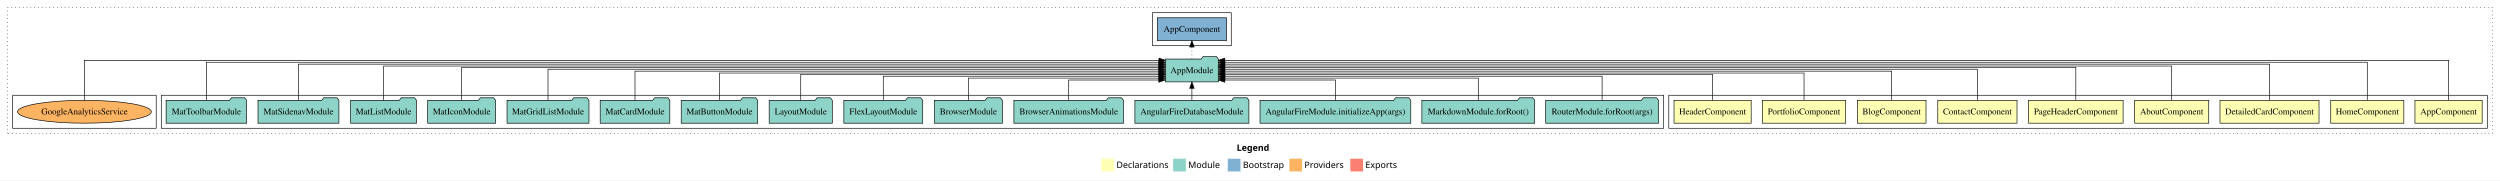
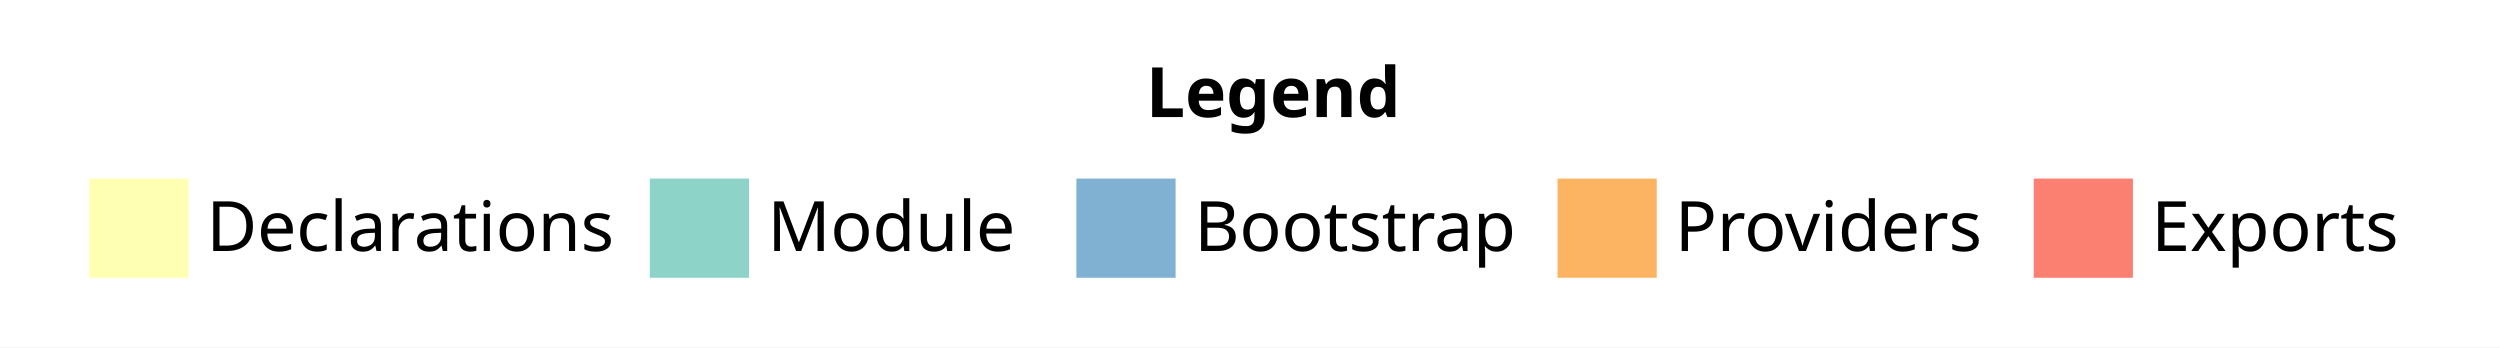
- <svg xmlns="http://www.w3.org/2000/svg" width="3937pt" height="284pt" viewBox="0.00 0.00 3937.00 284.00">
-   <g id="graph0" class="graph" transform="scale(1 1) rotate(0) translate(4 280)">
-     <polygon fill="#ffffff" stroke="transparent" points="-4,4 -4,-280 3933,-280 3933,4 -4,4" />
-     <text text-anchor="start" x="1943.509" y="-42.4" font-family="sans-serif" font-weight="bold" font-size="14.00" fill="#000000">Legend</text>
-     <polygon fill="#ffffb3" stroke="transparent" points="1730.5,-10 1730.5,-30 1750.5,-30 1750.5,-10 1730.5,-10" />
-     <text text-anchor="start" x="1754.129" y="-15.4" font-family="sans-serif" font-size="14.00" fill="#000000">  Declarations</text>
-     <polygon fill="#8dd3c7" stroke="transparent" points="1843.5,-10 1843.5,-30 1863.5,-30 1863.5,-10 1843.5,-10" />
-     <text text-anchor="start" x="1867.225" y="-15.4" font-family="sans-serif" font-size="14.00" fill="#000000">  Module</text>
-     <polygon fill="#80b1d3" stroke="transparent" points="1929.5,-10 1929.5,-30 1949.5,-30 1949.5,-10 1929.5,-10" />
-     <text text-anchor="start" x="1953.281" y="-15.4" font-family="sans-serif" font-size="14.00" fill="#000000">  Bootstrap</text>
-     <polygon fill="#fdb462" stroke="transparent" points="2026.5,-10 2026.5,-30 2046.5,-30 2046.5,-10 2026.5,-10" />
-     <text text-anchor="start" x="2050.173" y="-15.4" font-family="sans-serif" font-size="14.00" fill="#000000">  Providers</text>
-     <polygon fill="#fb8072" stroke="transparent" points="2122.5,-10 2122.5,-30 2142.5,-30 2142.5,-10 2122.5,-10" />
-     <text text-anchor="start" x="2146.226" y="-15.4" font-family="sans-serif" font-size="14.00" fill="#000000">  Exports</text>
-     <g id="clust1" class="cluster">
-       <polygon fill="none" stroke="#000000" stroke-dasharray="1,5" points="8,-70 8,-268 3921,-268 3921,-70 8,-70" />
-     </g>
-     <g id="clust2" class="cluster">
-       <polygon fill="none" stroke="#000000" points="2624,-78 2624,-130 3913,-130 3913,-78 2624,-78" />
-     </g>
-     <g id="clust12" class="cluster">
-       <polygon fill="none" stroke="#000000" points="250,-78 250,-130 2616,-130 2616,-78 250,-78" />
-     </g>
-     <g id="clust14" class="cluster">
-       <polygon fill="none" stroke="#000000" points="1811,-208 1811,-260 1935,-260 1935,-208 1811,-208" />
-     </g>
-     <g id="clust15" class="cluster">
-       <polygon fill="none" stroke="#000000" points="16,-78 16,-130 242,-130 242,-78 16,-78" />
-     </g>
-     <g id="node1" class="node">
-       <polygon fill="#ffffb3" stroke="#000000" points="3904.94,-122 3799.06,-122 3799.06,-86 3904.94,-86 3904.94,-122" />
-       <text text-anchor="middle" x="3852" y="-99.8" font-family="Times,serif" font-size="14.00" fill="#000000">AppComponent</text>
-     </g>
-     <g id="node10" class="node">
-       <polygon fill="#8dd3c7" stroke="#000000" points="1914.657,-187 1911.657,-191 1890.657,-191 1887.657,-187 1831.343,-187 1831.343,-151 1914.657,-151 1914.657,-187" />
-       <text text-anchor="middle" x="1873" y="-164.8" font-family="Times,serif" font-size="14.00" fill="#000000">AppModule</text>
-     </g>
-     <g id="edge1" class="edge">
-       <path fill="none" stroke="#000000" d="M3852,-122.38C3852,-146.279 3852,-185 3852,-185 3852,-185 1924.791,-185 1924.791,-185" />
-       <polygon fill="#000000" stroke="#000000" points="1924.791,-181.5 1914.791,-185 1924.791,-188.5 1924.791,-181.5" />
-     </g>
-     <g id="node2" class="node">
-       <polygon fill="#ffffb3" stroke="#000000" points="3781.545,-122 3666.455,-122 3666.455,-86 3781.545,-86 3781.545,-122" />
-       <text text-anchor="middle" x="3724" y="-99.8" font-family="Times,serif" font-size="14.00" fill="#000000">HomeComponent</text>
-     </g>
-     <g id="edge2" class="edge">
-       <path fill="none" stroke="#000000" d="M3724,-122.091C3724,-145.133 3724,-182 3724,-182 3724,-182 1924.696,-182 1924.696,-182" />
-       <polygon fill="#000000" stroke="#000000" points="1924.696,-178.5 1914.696,-182 1924.696,-185.5 1924.696,-178.5" />
-     </g>
-     <g id="node3" class="node">
-       <polygon fill="#ffffb3" stroke="#000000" points="3647.966,-122 3492.034,-122 3492.034,-86 3647.966,-86 3647.966,-122" />
-       <text text-anchor="middle" x="3570" y="-99.8" font-family="Times,serif" font-size="14.00" fill="#000000">DetailedCardComponent</text>
-     </g>
-     <g id="edge3" class="edge">
-       <path fill="none" stroke="#000000" d="M3570,-122.155C3570,-144.352 3570,-179 3570,-179 3570,-179 1924.948,-179 1924.948,-179" />
-       <polygon fill="#000000" stroke="#000000" points="1924.949,-175.5 1914.948,-179 1924.948,-182.5 1924.949,-175.5" />
-     </g>
-     <g id="node4" class="node">
-       <polygon fill="#ffffb3" stroke="#000000" points="3474.33,-122 3357.67,-122 3357.67,-86 3474.33,-86 3474.33,-122" />
-       <text text-anchor="middle" x="3416" y="-99.8" font-family="Times,serif" font-size="14.00" fill="#000000">AboutComponent</text>
-     </g>
-     <g id="edge4" class="edge">
-       <path fill="none" stroke="#000000" d="M3416,-122.169C3416,-143.498 3416,-176 3416,-176 3416,-176 1924.671,-176 1924.671,-176" />
-       <polygon fill="#000000" stroke="#000000" points="1924.671,-172.5 1914.671,-176 1924.671,-179.5 1924.671,-172.5" />
-     </g>
-     <g id="node5" class="node">
-       <polygon fill="#ffffb3" stroke="#000000" points="3339.455,-122 3190.545,-122 3190.545,-86 3339.455,-86 3339.455,-122" />
-       <text text-anchor="middle" x="3265" y="-99.8" font-family="Times,serif" font-size="14.00" fill="#000000">PageHeaderComponent</text>
-     </g>
-     <g id="edge5" class="edge">
-       <path fill="none" stroke="#000000" d="M3265,-122.027C3265,-142.767 3265,-174 3265,-174 3265,-174 1924.66,-174 1924.66,-174" />
-       <polygon fill="#000000" stroke="#000000" points="1924.66,-170.5 1914.66,-174 1924.66,-177.5 1924.66,-170.5" />
-     </g>
-     <g id="node6" class="node">
-       <polygon fill="#ffffb3" stroke="#000000" points="3172.38,-122 3047.62,-122 3047.62,-86 3172.38,-86 3172.38,-122" />
-       <text text-anchor="middle" x="3110" y="-99.8" font-family="Times,serif" font-size="14.00" fill="#000000">ContactComponent</text>
-     </g>
-     <g id="edge6" class="edge">
-       <path fill="none" stroke="#000000" d="M3110,-122.308C3110,-142.145 3110,-171 3110,-171 3110,-171 1924.866,-171 1924.866,-171" />
-       <polygon fill="#000000" stroke="#000000" points="1924.866,-167.5 1914.866,-171 1924.866,-174.5 1924.866,-167.5" />
-     </g>
-     <g id="node7" class="node">
-       <polygon fill="#ffffb3" stroke="#000000" points="3029.061,-122 2920.939,-122 2920.939,-86 3029.061,-86 3029.061,-122" />
-       <text text-anchor="middle" x="2975" y="-99.8" font-family="Times,serif" font-size="14.00" fill="#000000">BlogComponent</text>
-     </g>
-     <g id="edge7" class="edge">
-       <path fill="none" stroke="#000000" d="M2975,-122.169C2975,-141.09 2975,-168 2975,-168 2975,-168 1924.854,-168 1924.854,-168" />
-       <polygon fill="#000000" stroke="#000000" points="1924.854,-164.5 1914.854,-168 1924.854,-171.5 1924.854,-164.5" />
-     </g>
-     <g id="node8" class="node">
-       <polygon fill="#ffffb3" stroke="#000000" points="2902.608,-122 2771.392,-122 2771.392,-86 2902.608,-86 2902.608,-122" />
-       <text text-anchor="middle" x="2837" y="-99.8" font-family="Times,serif" font-size="14.00" fill="#000000">PortfolioComponent</text>
-     </g>
-     <g id="edge8" class="edge">
-       <path fill="none" stroke="#000000" d="M2837,-122.302C2837,-140.27 2837,-165 2837,-165 2837,-165 1924.731,-165 1924.731,-165" />
-       <polygon fill="#000000" stroke="#000000" points="1924.731,-161.5 1914.731,-165 1924.731,-168.5 1924.731,-161.5" />
-     </g>
-     <g id="node9" class="node">
-       <polygon fill="#ffffb3" stroke="#000000" points="2753.744,-122 2632.256,-122 2632.256,-86 2753.744,-86 2753.744,-122" />
-       <text text-anchor="middle" x="2693" y="-99.8" font-family="Times,serif" font-size="14.00" fill="#000000">HeaderComponent</text>
-     </g>
-     <g id="edge9" class="edge">
-       <path fill="none" stroke="#000000" d="M2693,-122.022C2693,-139.373 2693,-163 2693,-163 2693,-163 1924.791,-163 1924.791,-163" />
-       <polygon fill="#000000" stroke="#000000" points="1924.791,-159.5 1914.791,-163 1924.791,-166.5 1924.791,-159.5" />
-     </g>
-     <g id="node26" class="node">
-       <polygon fill="#80b1d3" stroke="#000000" points="1927.439,-252 1818.561,-252 1818.561,-216 1927.439,-216 1927.439,-252" />
-       <text text-anchor="middle" x="1873" y="-229.8" font-family="Times,serif" font-size="14.00" fill="#000000">AppComponent </text>
-     </g>
-     <g id="edge25" class="edge">
-       <path fill="none" stroke="#000000" stroke-dasharray="1,5" d="M1873,-187.106C1873,-187.106 1873,-205.991 1873,-205.991" />
-       <polygon fill="#000000" stroke="#000000" points="1869.5,-205.991 1873,-215.991 1876.5,-205.991 1869.5,-205.991" />
-     </g>
-     <g id="node11" class="node">
-       <polygon fill="#8dd3c7" stroke="#000000" points="2607.842,-122 2604.842,-126 2583.842,-126 2580.842,-122 2430.158,-122 2430.158,-86 2607.842,-86 2607.842,-122" />
-       <text text-anchor="middle" x="2519" y="-99.8" font-family="Times,serif" font-size="14.00" fill="#000000">RouterModule.forRoot(args)</text>
-     </g>
-     <g id="edge10" class="edge">
-       <path fill="none" stroke="#000000" d="M2519,-122.027C2519,-138.398 2519,-160 2519,-160 2519,-160 1924.888,-160 1924.888,-160" />
-       <polygon fill="#000000" stroke="#000000" points="1924.888,-156.5 1914.888,-160 1924.888,-163.5 1924.888,-156.5" />
-     </g>
-     <g id="node12" class="node">
-       <polygon fill="#8dd3c7" stroke="#000000" points="2412.846,-122 2409.846,-126 2388.846,-126 2385.846,-122 2235.154,-122 2235.154,-86 2412.846,-86 2412.846,-122" />
-       <text text-anchor="middle" x="2324" y="-99.8" font-family="Times,serif" font-size="14.00" fill="#000000">MarkdownModule.forRoot()</text>
-     </g>
-     <g id="edge11" class="edge">
-       <path fill="none" stroke="#000000" d="M2324,-122.24C2324,-137.571 2324,-157 2324,-157 2324,-157 1925.024,-157 1925.024,-157" />
-       <polygon fill="#000000" stroke="#000000" points="1925.024,-153.5 1915.024,-157 1925.024,-160.5 1925.024,-153.5" />
-     </g>
-     <g id="node13" class="node">
-       <polygon fill="#8dd3c7" stroke="#000000" points="2217.706,-122 2214.706,-126 2193.706,-126 2190.706,-122 1980.294,-122 1980.294,-86 2217.706,-86 2217.706,-122" />
-       <text text-anchor="middle" x="2099" y="-99.8" font-family="Times,serif" font-size="14.00" fill="#000000">AngularFireModule.initializeApp(args)</text>
-     </g>
-     <g id="edge12" class="edge">
-       <path fill="none" stroke="#000000" d="M2099,-122.051C2099,-136.373 2099,-154 2099,-154 2099,-154 1924.715,-154 1924.715,-154" />
-       <polygon fill="#000000" stroke="#000000" points="1924.715,-150.5 1914.715,-154 1924.715,-157.5 1924.715,-150.5" />
-     </g>
-     <g id="node14" class="node">
-       <polygon fill="#8dd3c7" stroke="#000000" points="1962.771,-122 1959.771,-126 1938.771,-126 1935.771,-122 1783.229,-122 1783.229,-86 1962.771,-86 1962.771,-122" />
-       <text text-anchor="middle" x="1873" y="-99.8" font-family="Times,serif" font-size="14.00" fill="#000000">AngularFireDatabaseModule</text>
-     </g>
-     <g id="edge13" class="edge">
-       <path fill="none" stroke="#000000" d="M1873,-122.106C1873,-122.106 1873,-140.991 1873,-140.991" />
-       <polygon fill="#000000" stroke="#000000" points="1869.5,-140.991 1873,-150.991 1876.5,-140.991 1869.5,-140.991" />
-     </g>
-     <g id="node15" class="node">
-       <polygon fill="#8dd3c7" stroke="#000000" points="1765.302,-122 1762.302,-126 1741.302,-126 1738.302,-122 1592.698,-122 1592.698,-86 1765.302,-86 1765.302,-122" />
-       <text text-anchor="middle" x="1679" y="-99.8" font-family="Times,serif" font-size="14.00" fill="#000000">BrowserAnimationsModule</text>
-     </g>
-     <g id="edge14" class="edge">
-       <path fill="none" stroke="#000000" d="M1679,-122.051C1679,-136.373 1679,-154 1679,-154 1679,-154 1820.905,-154 1820.905,-154" />
-       <polygon fill="#000000" stroke="#000000" points="1820.905,-157.5 1830.905,-154 1820.905,-150.5 1820.905,-157.5" />
-     </g>
-     <g id="node16" class="node">
-       <polygon fill="#8dd3c7" stroke="#000000" points="1574.473,-122 1571.473,-126 1550.473,-126 1547.473,-122 1467.527,-122 1467.527,-86 1574.473,-86 1574.473,-122" />
-       <text text-anchor="middle" x="1521" y="-99.8" font-family="Times,serif" font-size="14.00" fill="#000000">BrowserModule</text>
-     </g>
-     <g id="edge15" class="edge">
-       <path fill="none" stroke="#000000" d="M1521,-122.24C1521,-137.571 1521,-157 1521,-157 1521,-157 1821.239,-157 1821.239,-157" />
-       <polygon fill="#000000" stroke="#000000" points="1821.239,-160.5 1831.239,-157 1821.239,-153.5 1821.239,-160.5" />
-     </g>
-     <g id="node17" class="node">
-       <polygon fill="#8dd3c7" stroke="#000000" points="1449.095,-122 1446.095,-126 1425.095,-126 1422.095,-122 1324.905,-122 1324.905,-86 1449.095,-86 1449.095,-122" />
-       <text text-anchor="middle" x="1387" y="-99.8" font-family="Times,serif" font-size="14.00" fill="#000000">FlexLayoutModule</text>
-     </g>
-     <g id="edge16" class="edge">
-       <path fill="none" stroke="#000000" d="M1387,-122.027C1387,-138.398 1387,-160 1387,-160 1387,-160 1821.143,-160 1821.143,-160" />
-       <polygon fill="#000000" stroke="#000000" points="1821.143,-163.5 1831.143,-160 1821.143,-156.5 1821.143,-163.5" />
-     </g>
-     <g id="node18" class="node">
-       <polygon fill="#8dd3c7" stroke="#000000" points="1306.708,-122 1303.708,-126 1282.708,-126 1279.708,-122 1207.292,-122 1207.292,-86 1306.708,-86 1306.708,-122" />
-       <text text-anchor="middle" x="1257" y="-99.8" font-family="Times,serif" font-size="14.00" fill="#000000">LayoutModule</text>
-     </g>
-     <g id="edge17" class="edge">
-       <path fill="none" stroke="#000000" d="M1257,-122.022C1257,-139.373 1257,-163 1257,-163 1257,-163 1821.144,-163 1821.144,-163" />
-       <polygon fill="#000000" stroke="#000000" points="1821.144,-166.5 1831.144,-163 1821.144,-159.5 1821.144,-166.5" />
-     </g>
-     <g id="node19" class="node">
-       <polygon fill="#8dd3c7" stroke="#000000" points="1189.218,-122 1186.218,-126 1165.218,-126 1162.218,-122 1068.782,-122 1068.782,-86 1189.218,-86 1189.218,-122" />
-       <text text-anchor="middle" x="1129" y="-99.8" font-family="Times,serif" font-size="14.00" fill="#000000">MatButtonModule</text>
-     </g>
-     <g id="edge18" class="edge">
-       <path fill="none" stroke="#000000" d="M1129,-122.302C1129,-140.27 1129,-165 1129,-165 1129,-165 1821.137,-165 1821.137,-165" />
-       <polygon fill="#000000" stroke="#000000" points="1821.137,-168.5 1831.137,-165 1821.137,-161.5 1821.137,-168.5" />
-     </g>
-     <g id="node20" class="node">
-       <polygon fill="#8dd3c7" stroke="#000000" points="1050.812,-122 1047.812,-126 1026.812,-126 1023.812,-122 941.188,-122 941.188,-86 1050.812,-86 1050.812,-122" />
-       <text text-anchor="middle" x="996" y="-99.8" font-family="Times,serif" font-size="14.00" fill="#000000">MatCardModule</text>
-     </g>
-     <g id="edge19" class="edge">
-       <path fill="none" stroke="#000000" d="M996,-122.169C996,-141.09 996,-168 996,-168 996,-168 1821.291,-168 1821.291,-168" />
-       <polygon fill="#000000" stroke="#000000" points="1821.291,-171.5 1831.291,-168 1821.29,-164.5 1821.291,-171.5" />
-     </g>
-     <g id="node21" class="node">
-       <polygon fill="#8dd3c7" stroke="#000000" points="923.537,-122 920.537,-126 899.537,-126 896.537,-122 794.463,-122 794.463,-86 923.537,-86 923.537,-122" />
-       <text text-anchor="middle" x="859" y="-99.8" font-family="Times,serif" font-size="14.00" fill="#000000">MatGridListModule</text>
-     </g>
-     <g id="edge20" class="edge">
-       <path fill="none" stroke="#000000" d="M859,-122.308C859,-142.145 859,-171 859,-171 859,-171 1821.041,-171 1821.041,-171" />
-       <polygon fill="#000000" stroke="#000000" points="1821.041,-174.5 1831.041,-171 1821.041,-167.5 1821.041,-174.5" />
-     </g>
-     <g id="node22" class="node">
-       <polygon fill="#8dd3c7" stroke="#000000" points="776.475,-122 773.475,-126 752.475,-126 749.475,-122 669.525,-122 669.525,-86 776.475,-86 776.475,-122" />
-       <text text-anchor="middle" x="723" y="-99.8" font-family="Times,serif" font-size="14.00" fill="#000000">MatIconModule</text>
-     </g>
-     <g id="edge21" class="edge">
-       <path fill="none" stroke="#000000" d="M723,-122.027C723,-142.767 723,-174 723,-174 723,-174 1821.05,-174 1821.05,-174" />
-       <polygon fill="#000000" stroke="#000000" points="1821.05,-177.5 1831.05,-174 1821.05,-170.5 1821.05,-177.5" />
-     </g>
-     <g id="node23" class="node">
-       <polygon fill="#8dd3c7" stroke="#000000" points="651.878,-122 648.878,-126 627.878,-126 624.878,-122 548.122,-122 548.122,-86 651.878,-86 651.878,-122" />
-       <text text-anchor="middle" x="600" y="-99.8" font-family="Times,serif" font-size="14.00" fill="#000000">MatListModule</text>
-     </g>
-     <g id="edge22" class="edge">
-       <path fill="none" stroke="#000000" d="M600,-122.169C600,-143.498 600,-176 600,-176 600,-176 1821.008,-176 1821.008,-176" />
-       <polygon fill="#000000" stroke="#000000" points="1821.008,-179.5 1831.008,-176 1821.008,-172.5 1821.008,-179.5" />
-     </g>
-     <g id="node24" class="node">
-       <polygon fill="#8dd3c7" stroke="#000000" points="529.702,-122 526.702,-126 505.702,-126 502.702,-122 402.298,-122 402.298,-86 529.702,-86 529.702,-122" />
-       <text text-anchor="middle" x="466" y="-99.8" font-family="Times,serif" font-size="14.00" fill="#000000">MatSidenavModule</text>
-     </g>
-     <g id="edge23" class="edge">
-       <path fill="none" stroke="#000000" d="M466,-122.155C466,-144.352 466,-179 466,-179 466,-179 1821.273,-179 1821.273,-179" />
-       <polygon fill="#000000" stroke="#000000" points="1821.273,-182.5 1831.273,-179 1821.273,-175.5 1821.273,-182.5" />
-     </g>
-     <g id="node25" class="node">
-       <polygon fill="#8dd3c7" stroke="#000000" points="384.419,-122 381.419,-126 360.419,-126 357.419,-122 257.581,-122 257.581,-86 384.419,-86 384.419,-122" />
-       <text text-anchor="middle" x="321" y="-99.8" font-family="Times,serif" font-size="14.00" fill="#000000">MatToolbarModule</text>
-     </g>
-     <g id="edge24" class="edge">
-       <path fill="none" stroke="#000000" d="M321,-122.091C321,-145.133 321,-182 321,-182 321,-182 1821.086,-182 1821.086,-182" />
-       <polygon fill="#000000" stroke="#000000" points="1821.086,-185.5 1831.086,-182 1821.086,-178.5 1821.086,-185.5" />
-     </g>
-     <g id="node27" class="node">
-       <ellipse fill="#fdb462" stroke="#000000" cx="129" cy="-104" rx="105.355" ry="18" />
-       <text text-anchor="middle" x="129" y="-99.8" font-family="Times,serif" font-size="14.00" fill="#000000">GoogleAnalyticsService</text>
-     </g>
-     <g id="edge26" class="edge">
-       <path fill="none" stroke="#000000" d="M129,-122.38C129,-146.279 129,-185 129,-185 129,-185 1821.183,-185 1821.183,-185" />
-       <polygon fill="#000000" stroke="#000000" points="1821.183,-188.5 1831.183,-185 1821.183,-181.5 1821.183,-188.5" />
-     </g>
+ <svg xmlns="http://www.w3.org/2000/svg" width="504pt" height="70pt" viewBox="0.00 0.00 504.00 70.00">
+   <g id="graph0" class="graph" transform="scale(1 1) rotate(0) translate(4 66)">
+     <polygon fill="#ffffff" stroke="transparent" points="-4,4 -4,-66 500,-66 500,4 -4,4" />
+     <text text-anchor="start" x="227.009" y="-42.4" font-family="sans-serif" font-weight="bold" font-size="14.00" fill="#000000">Legend</text>
+     <polygon fill="#ffffb3" stroke="transparent" points="14,-10 14,-30 34,-30 34,-10 14,-10" />
+     <text text-anchor="start" x="37.629" y="-15.4" font-family="sans-serif" font-size="14.00" fill="#000000">  Declarations</text>
+     <polygon fill="#8dd3c7" stroke="transparent" points="127,-10 127,-30 147,-30 147,-10 127,-10" />
+     <text text-anchor="start" x="150.725" y="-15.4" font-family="sans-serif" font-size="14.00" fill="#000000">  Module</text>
+     <polygon fill="#80b1d3" stroke="transparent" points="213,-10 213,-30 233,-30 233,-10 213,-10" />
+     <text text-anchor="start" x="236.781" y="-15.4" font-family="sans-serif" font-size="14.00" fill="#000000">  Bootstrap</text>
+     <polygon fill="#fdb462" stroke="transparent" points="310,-10 310,-30 330,-30 330,-10 310,-10" />
+     <text text-anchor="start" x="333.673" y="-15.4" font-family="sans-serif" font-size="14.00" fill="#000000">  Providers</text>
+     <polygon fill="#fb8072" stroke="transparent" points="406,-10 406,-30 426,-30 426,-10 406,-10" />
+     <text text-anchor="start" x="429.726" y="-15.4" font-family="sans-serif" font-size="14.00" fill="#000000">  Exports</text>
  </g>
</svg>
